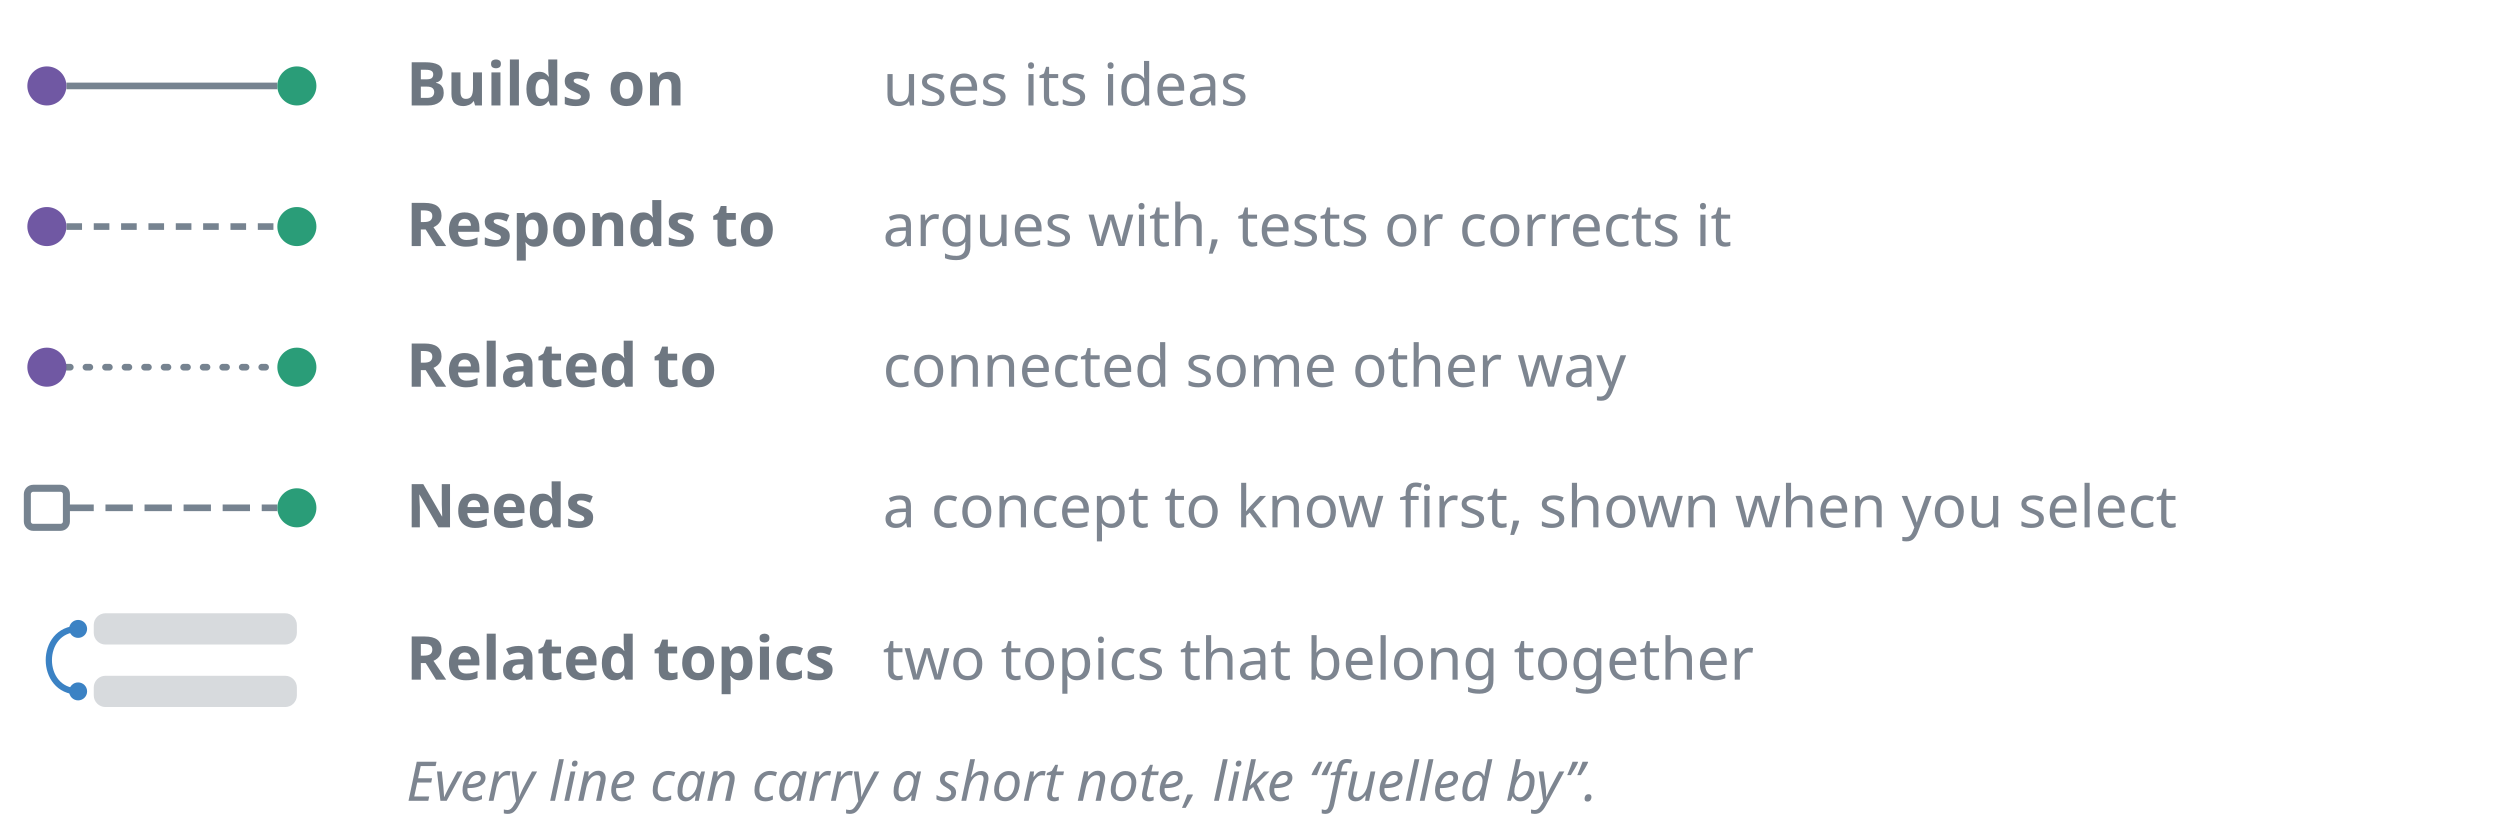
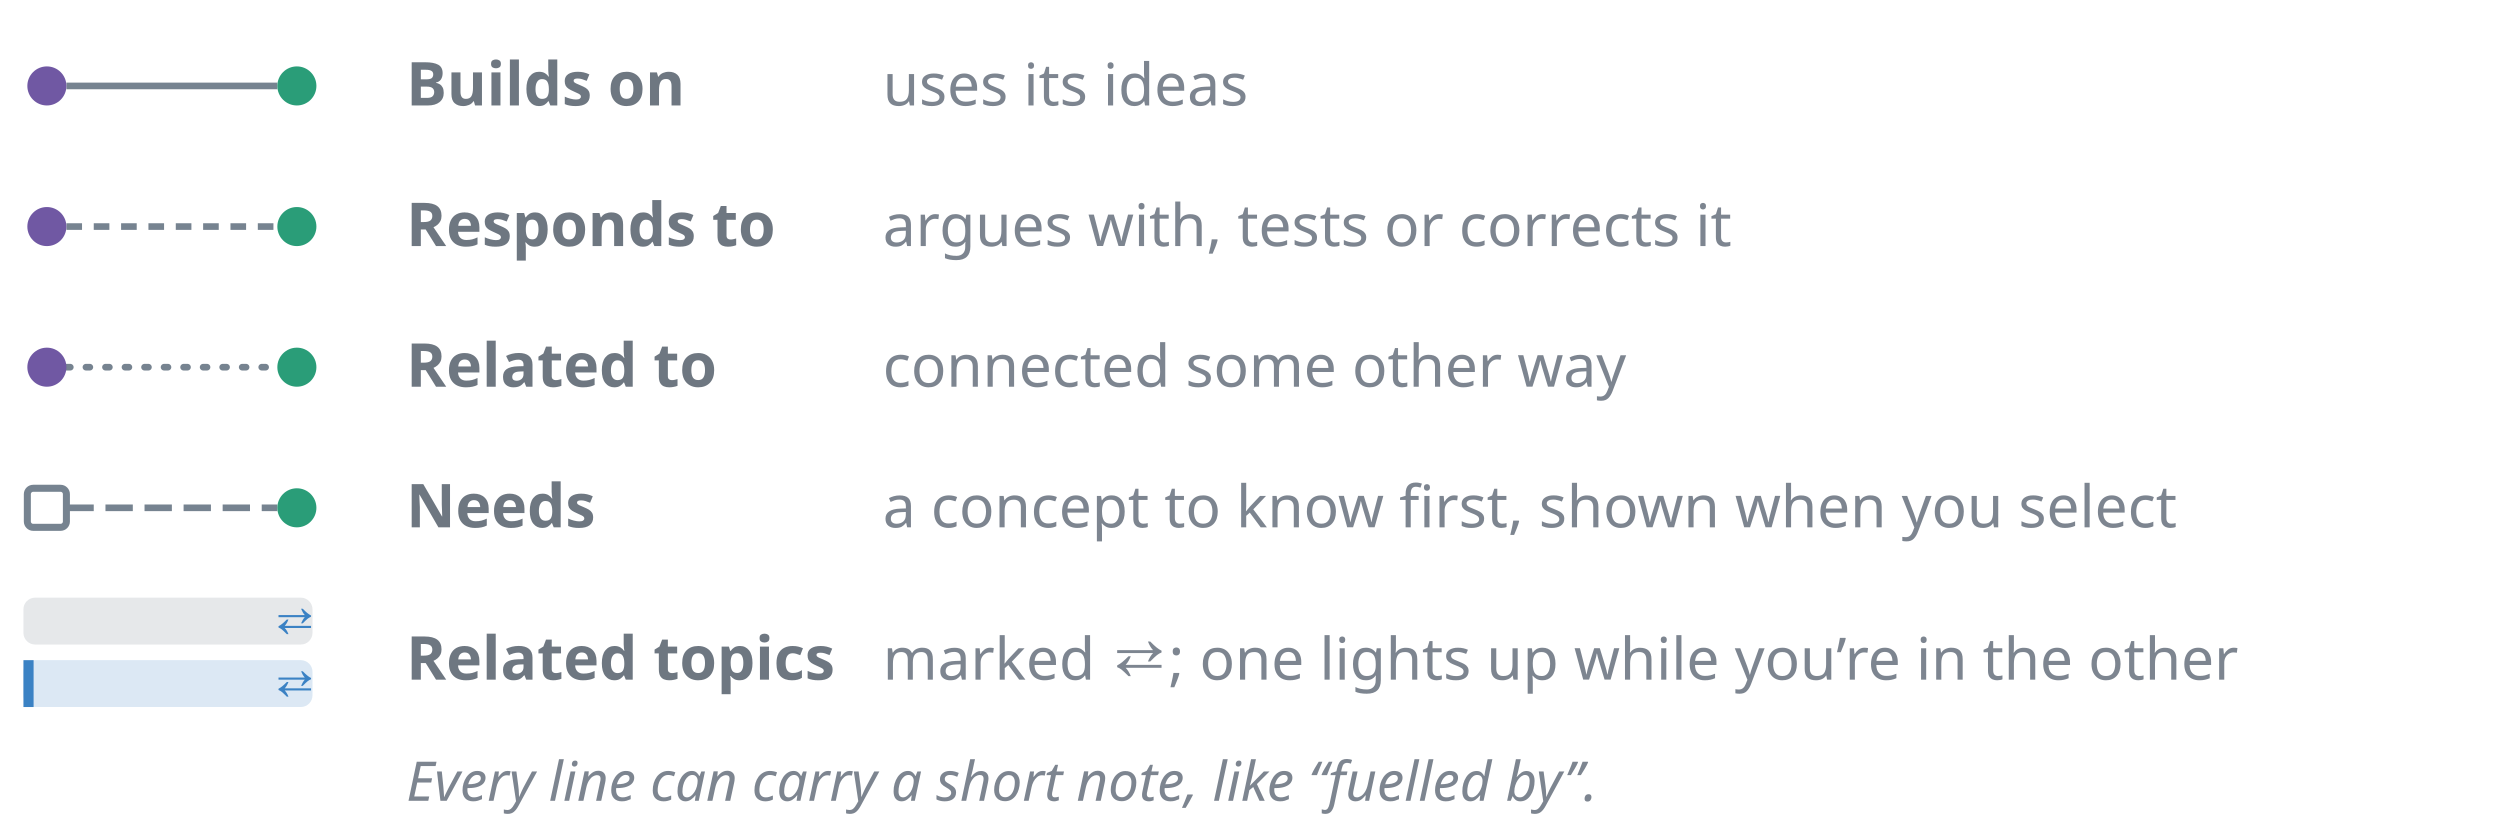
- <svg xmlns="http://www.w3.org/2000/svg" width="640" height="212" viewBox="0 0 640 212" role="img" aria-label="Builds on: a solid line, it uses the other paper's ideas. Responds to: a dashed line, it argues with, tests or corrects it. Related to: a dotted line, connected some other way. Needs: long dashes from a square, a concept to know first, shown when you select the paper. Related topics: an arc beside two rows, two topics that belong together. Every line can carry a short note.">
+ <svg xmlns="http://www.w3.org/2000/svg" width="640" height="212" viewBox="0 0 640 212" role="img" aria-label="Builds on: a solid line, it uses the other paper's ideas. Responds to: a dashed line, it argues with, tests or corrects it. Related to: a dotted line, connected some other way. Needs: long dashes from a square, a concept to know first, shown when you select the paper. Related topics: marked with a two-way arrow, and one lights up while you are in the other. Every line can carry a short note.">
  <style>
    .t{font:600 15.5px -apple-system,BlinkMacSystemFont,"Segoe UI","Noto Sans",Helvetica,Arial,sans-serif;fill:#6e7781}
    .c{font:400 15px -apple-system,BlinkMacSystemFont,"Segoe UI","Noto Sans",Helvetica,Arial,sans-serif;fill:#7d8590}
    .n{font:italic 400 14px -apple-system,BlinkMacSystemFont,"Segoe UI","Noto Sans",Helvetica,Arial,sans-serif;fill:#7d8590}
    .l{fill:none;stroke:#768390;stroke-width:1.7}
  </style>
  <path class="l" d="M17 22H71" />
  <circle cx="12" cy="22" r="5" fill="#7058A3" />
  <circle cx="76" cy="22" r="5" fill="#2A9D78" />
  <text class="t" x="104" y="27">Builds on</text>
  <text class="c" x="226" y="27">uses its ideas</text>
  <path class="l" d="M17 58H71" stroke-dasharray="4 3" />
  <circle cx="12" cy="58" r="5" fill="#7058A3" />
  <circle cx="76" cy="58" r="5" fill="#2A9D78" />
  <text class="t" x="104" y="63">Responds to</text>
  <text class="c" x="226" y="63">argues with, tests or corrects it</text>
  <path class="l" d="M17 94H71" stroke-dasharray="1 4" stroke-linecap="round" stroke-width="2" />
  <circle cx="12" cy="94" r="5" fill="#7058A3" />
  <circle cx="76" cy="94" r="5" fill="#2A9D78" />
  <text class="t" x="104" y="99">Related to</text>
  <text class="c" x="226" y="99">connected some other way</text>
  <path class="l" d="M17 130H71" stroke-dasharray="7 3" stroke-width="1.4" />
  <rect x="7" y="125" width="10" height="10" rx="1.5" fill="none" stroke="#768390" stroke-width="1.8" />
  <circle cx="76" cy="130" r="5" fill="#2A9D78" />
  <text class="t" x="104" y="135">Needs</text>
  <text class="c" x="226" y="135">a concept to know first, shown when you select</text>
-   <rect x="24" y="157" width="52" height="8" rx="3" fill="#8b949e" opacity=".35" />
-   <rect x="24" y="173" width="52" height="8" rx="3" fill="#8b949e" opacity=".35" />
-   <path d="M20 161C10 161 10 177 20 177" fill="none" stroke="#3B82C4" stroke-width="1.6" />
-   <circle cx="20" cy="161" r="2.3" fill="#3B82C4" />
-   <circle cx="20" cy="177" r="2.3" fill="#3B82C4" />
+   <rect x="6" y="153" width="74" height="12" rx="3" fill="#8b949e" opacity=".22" />
+   <text x="70" y="163" font-size="11" fill="#3B82C4" font-family="-apple-system,BlinkMacSystemFont,'Segoe UI',Helvetica,Arial,sans-serif">⇄</text>
+   <rect x="6" y="169" width="74" height="12" rx="3" fill="#3B82C4" opacity=".18" />
+   <rect x="6" y="169" width="2.6" height="12" fill="#3B82C4" />
+   <text x="70" y="179" font-size="11" fill="#3B82C4" font-family="-apple-system,BlinkMacSystemFont,'Segoe UI',Helvetica,Arial,sans-serif">⇄</text>
  <text class="t" x="104" y="174">Related topics</text>
-   <text class="c" x="226" y="174">two topics that belong together</text>
+   <text class="c" x="226" y="174">marked ⇄; one lights up while you’re in the other</text>
  <text class="n" x="104" y="205">Every line can carry a short note, like “fuelled by”.</text>
</svg>
